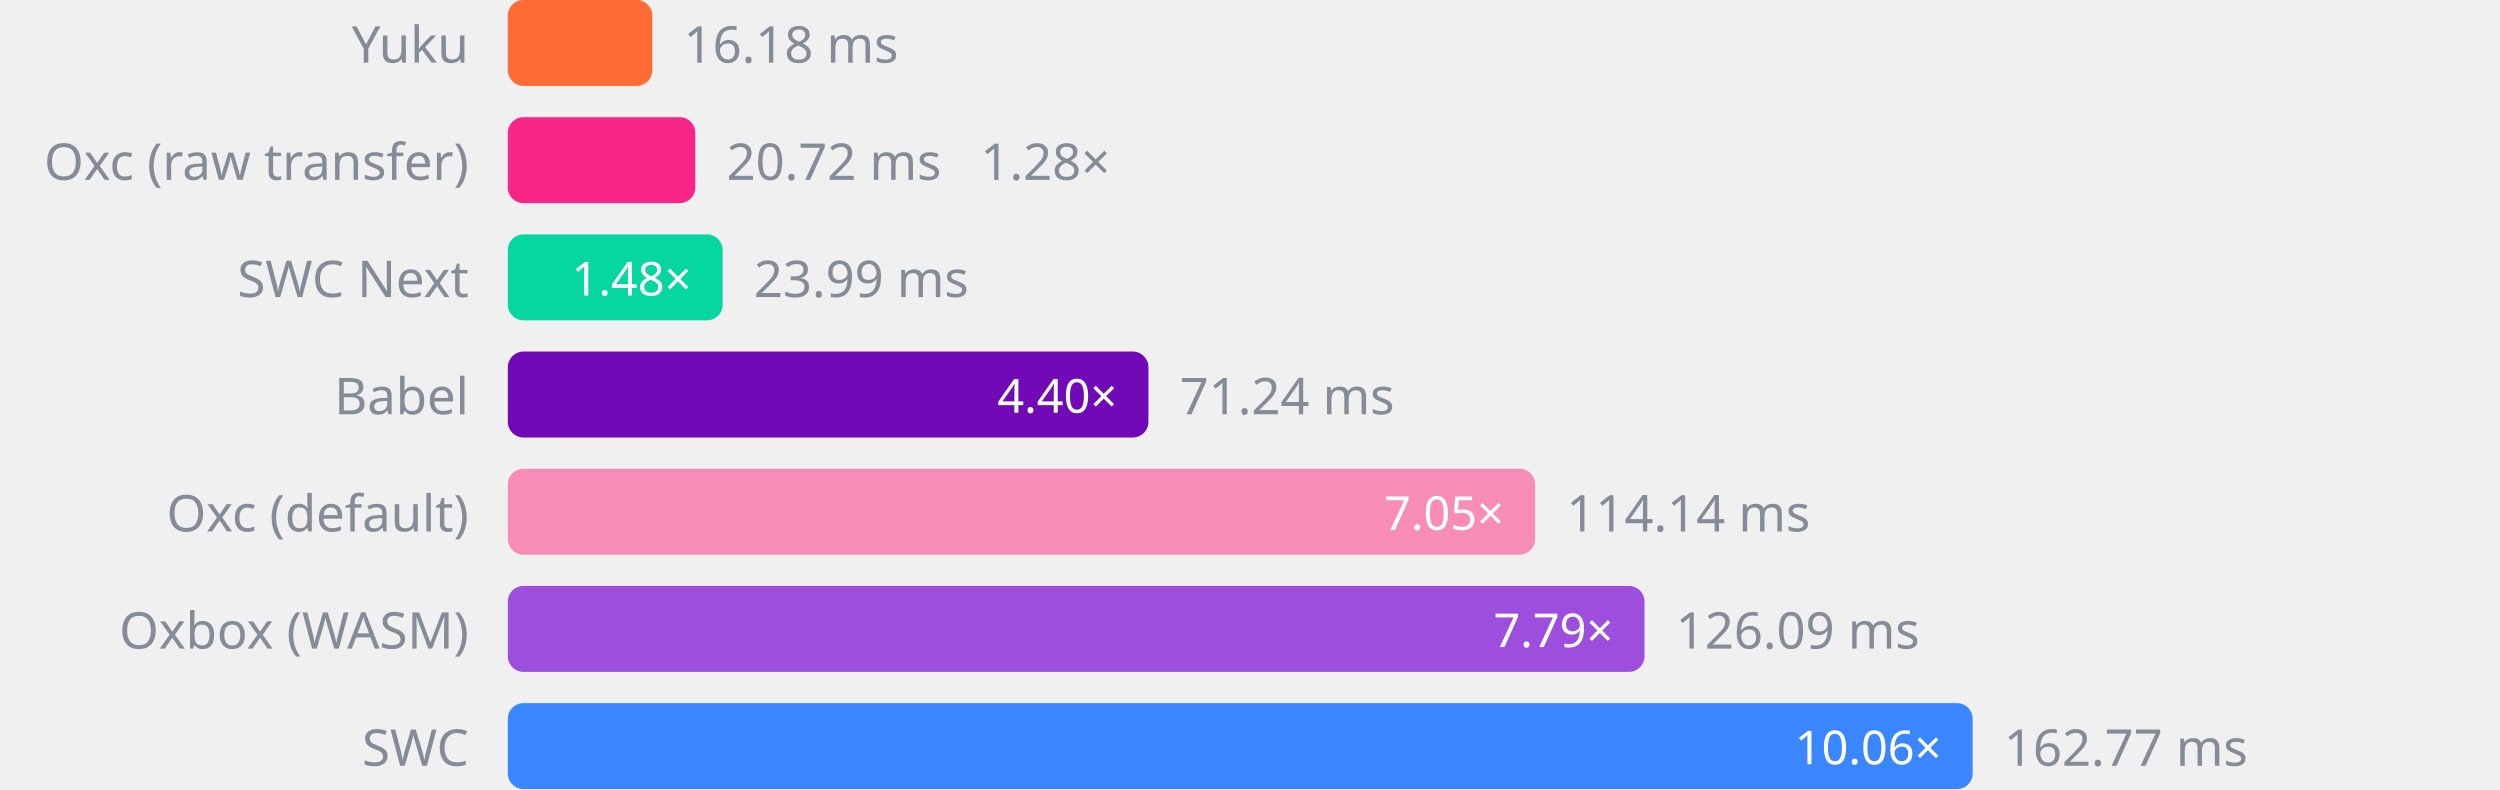
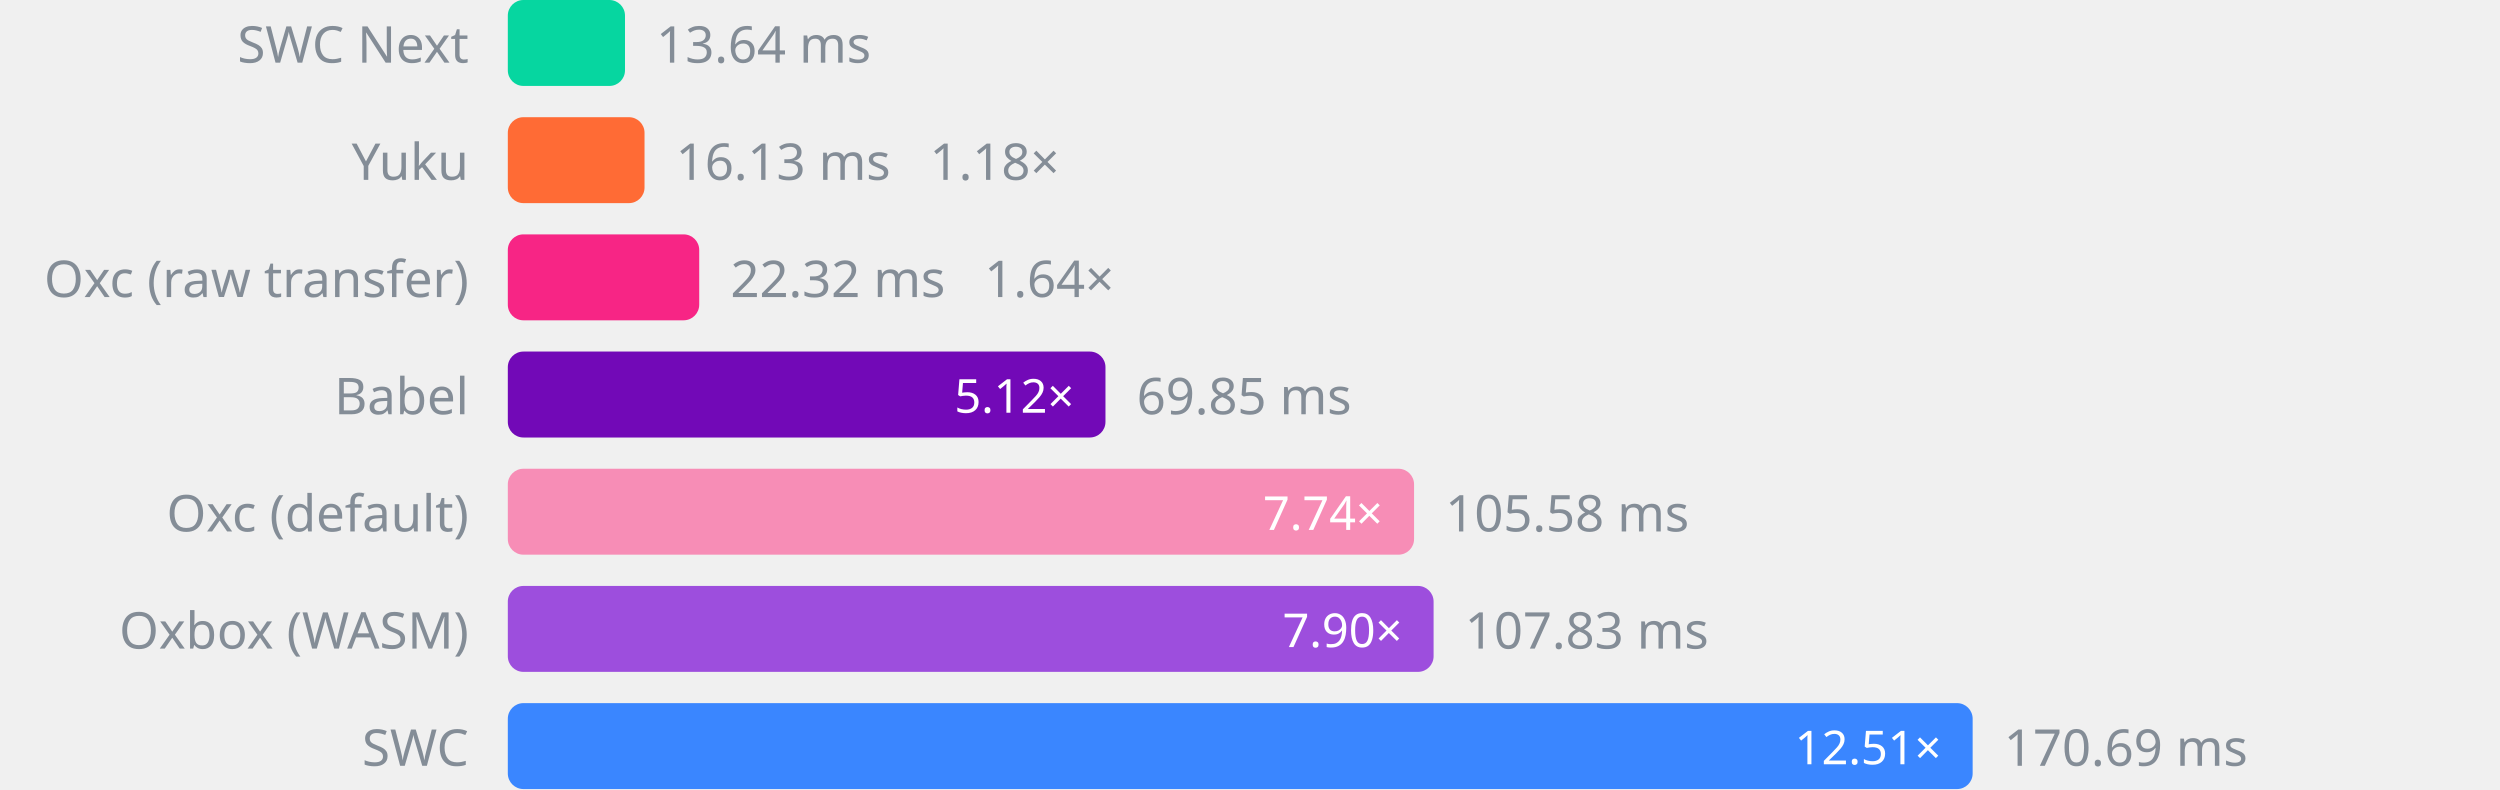
<svg xmlns="http://www.w3.org/2000/svg" width="640" height="202" viewBox="0 0 640 202">
  <style>
    text { font: 13px -apple-system, BlinkMacSystemFont, "Segoe UI", "Noto Sans", Helvetica, Arial, sans-serif; fill: #848d97; dominant-baseline: central; font-variant-numeric: tabular-nums }
    .ratio { font-size: 12px; fill: #fff }
  </style>
-   <text x="120" y="11" text-anchor="end">Yuku</text>
-   <rect x="130" y="0" width="37" height="22" rx="4" fill="#FF6B35" />
-   <text x="175" y="11">16.18 ms</text>
-   <text x="120" y="41" text-anchor="end">Oxc (raw transfer)</text>
-   <rect x="130" y="30" width="48" height="22" rx="4" fill="#F72585" />
-   <text x="186" y="41">20.72 ms</text>
-   <text x="251" y="41">1.28×</text>
-   <text x="120" y="71" text-anchor="end">SWC Next</text>
-   <rect x="130" y="60" width="55" height="22" rx="4" fill="#06D6A0" />
-   <text x="193" y="71">23.99 ms</text>
-   <text class="ratio" x="177" y="71" text-anchor="end">1.48×</text>
+   <text x="120" y="11" text-anchor="end">SWC Next</text>
+   <rect x="130" y="0" width="30" height="22" rx="4" fill="#06D6A0" />
+   <text x="168" y="11">13.64 ms</text>
+   <text x="120" y="41" text-anchor="end">Yuku</text>
+   <rect x="130" y="30" width="35" height="22" rx="4" fill="#FF6B35" />
+   <text x="173" y="41">16.13 ms</text>
+   <text x="238" y="41">1.18×</text>
+   <text x="120" y="71" text-anchor="end">Oxc (raw transfer)</text>
+   <rect x="130" y="60" width="49" height="22" rx="4" fill="#F72585" />
+   <text x="187" y="71">22.32 ms</text>
+   <text x="252" y="71">1.64×</text>
  <text x="120" y="101" text-anchor="end">Babel</text>
-   <rect x="130" y="90" width="164" height="22" rx="4" fill="#7209B7" />
-   <text x="302" y="101">71.24 ms</text>
-   <text class="ratio" x="286" y="101" text-anchor="end">4.40×</text>
+   <rect x="130" y="90" width="153" height="22" rx="4" fill="#7209B7" />
+   <text x="291" y="101">69.85 ms</text>
+   <text class="ratio" x="275" y="101" text-anchor="end">5.12×</text>
  <text x="120" y="131" text-anchor="end">Oxc (default)</text>
-   <rect x="130" y="120" width="263" height="22" rx="4" fill="#F78DB6" />
-   <text x="401" y="131">114.14 ms</text>
-   <text class="ratio" x="385" y="131" text-anchor="end">7.05×</text>
+   <rect x="130" y="120" width="232" height="22" rx="4" fill="#F78DB6" />
+   <text x="370" y="131">105.58 ms</text>
+   <text class="ratio" x="354" y="131" text-anchor="end">7.74×</text>
  <text x="120" y="161" text-anchor="end">Oxbox (WASM)</text>
-   <rect x="130" y="150" width="291" height="22" rx="4" fill="#9D4EDD" />
-   <text x="429" y="161">126.09 ms</text>
-   <text class="ratio" x="413" y="161" text-anchor="end">7.79×</text>
+   <rect x="130" y="150" width="237" height="22" rx="4" fill="#9D4EDD" />
+   <text x="375" y="161">107.83 ms</text>
+   <text class="ratio" x="359" y="161" text-anchor="end">7.90×</text>
  <text x="120" y="191" text-anchor="end">SWC</text>
  <rect x="130" y="180" width="375" height="22" rx="4" fill="#3A86FF" />
-   <text x="513" y="191">162.77 ms</text>
-   <text class="ratio" x="497" y="191" text-anchor="end">10.06×</text>
+   <text x="513" y="191">170.69 ms</text>
+   <text class="ratio" x="497" y="191" text-anchor="end">12.51×</text>
</svg>
